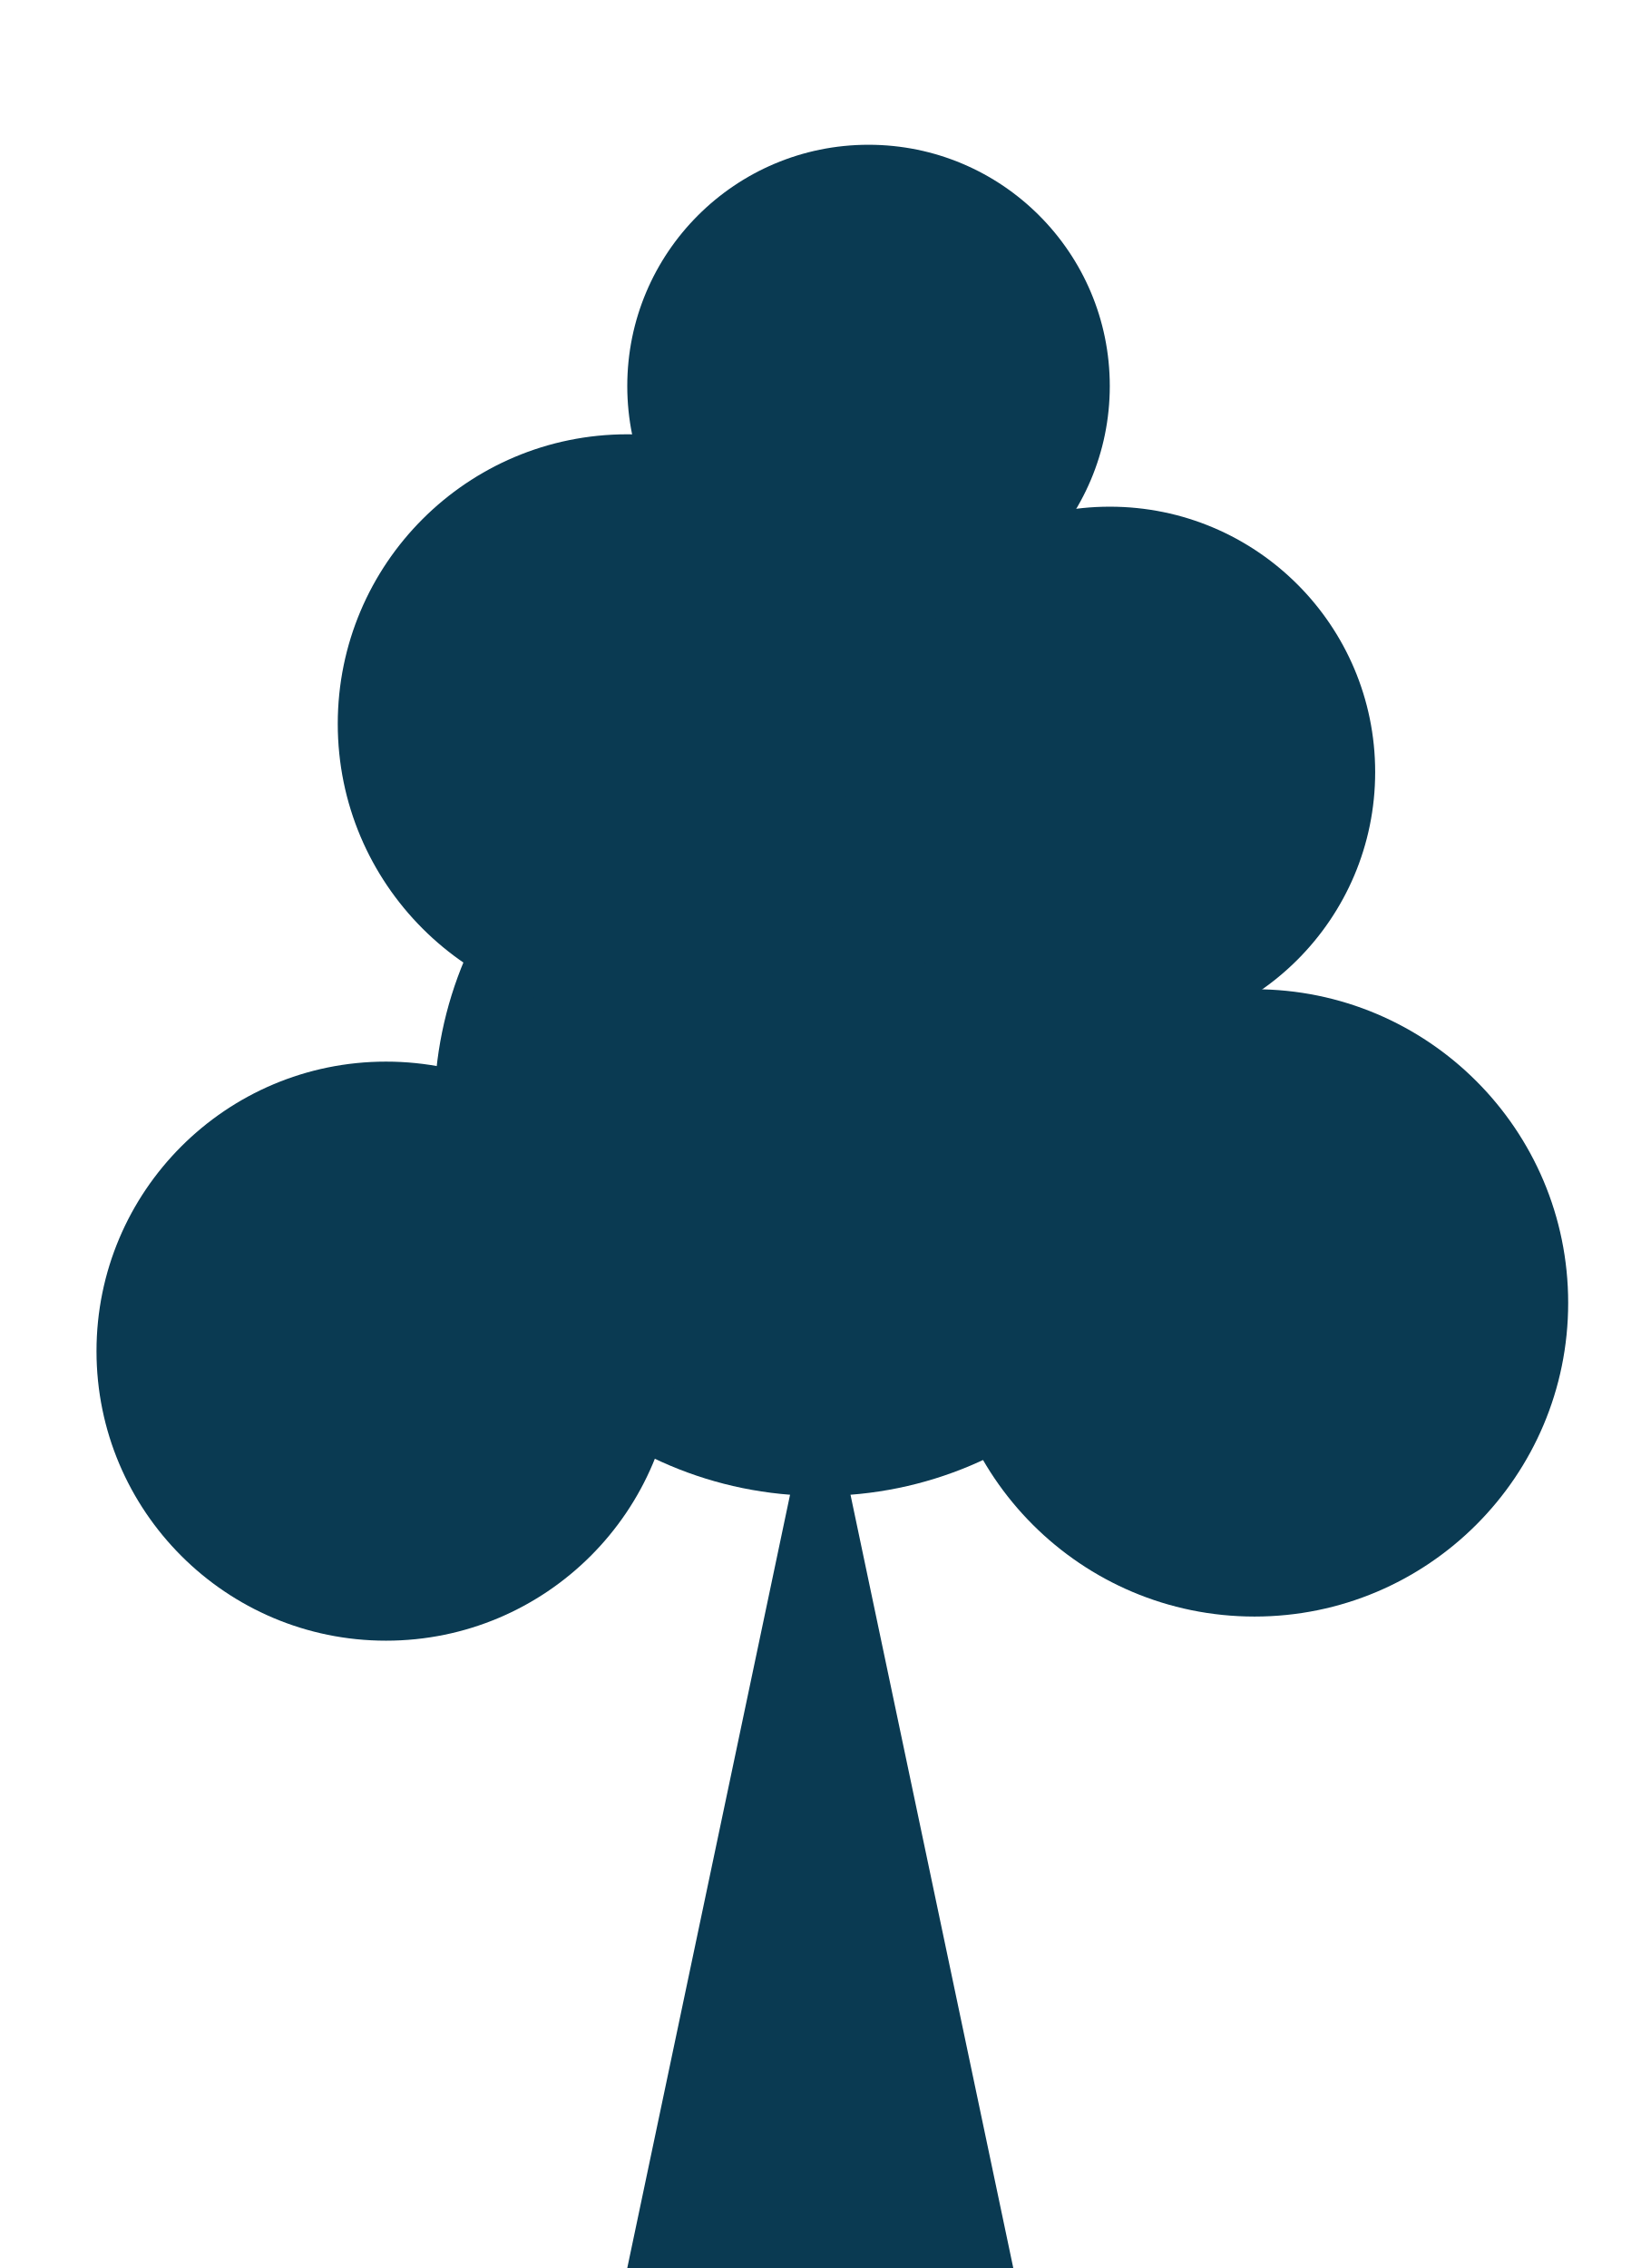
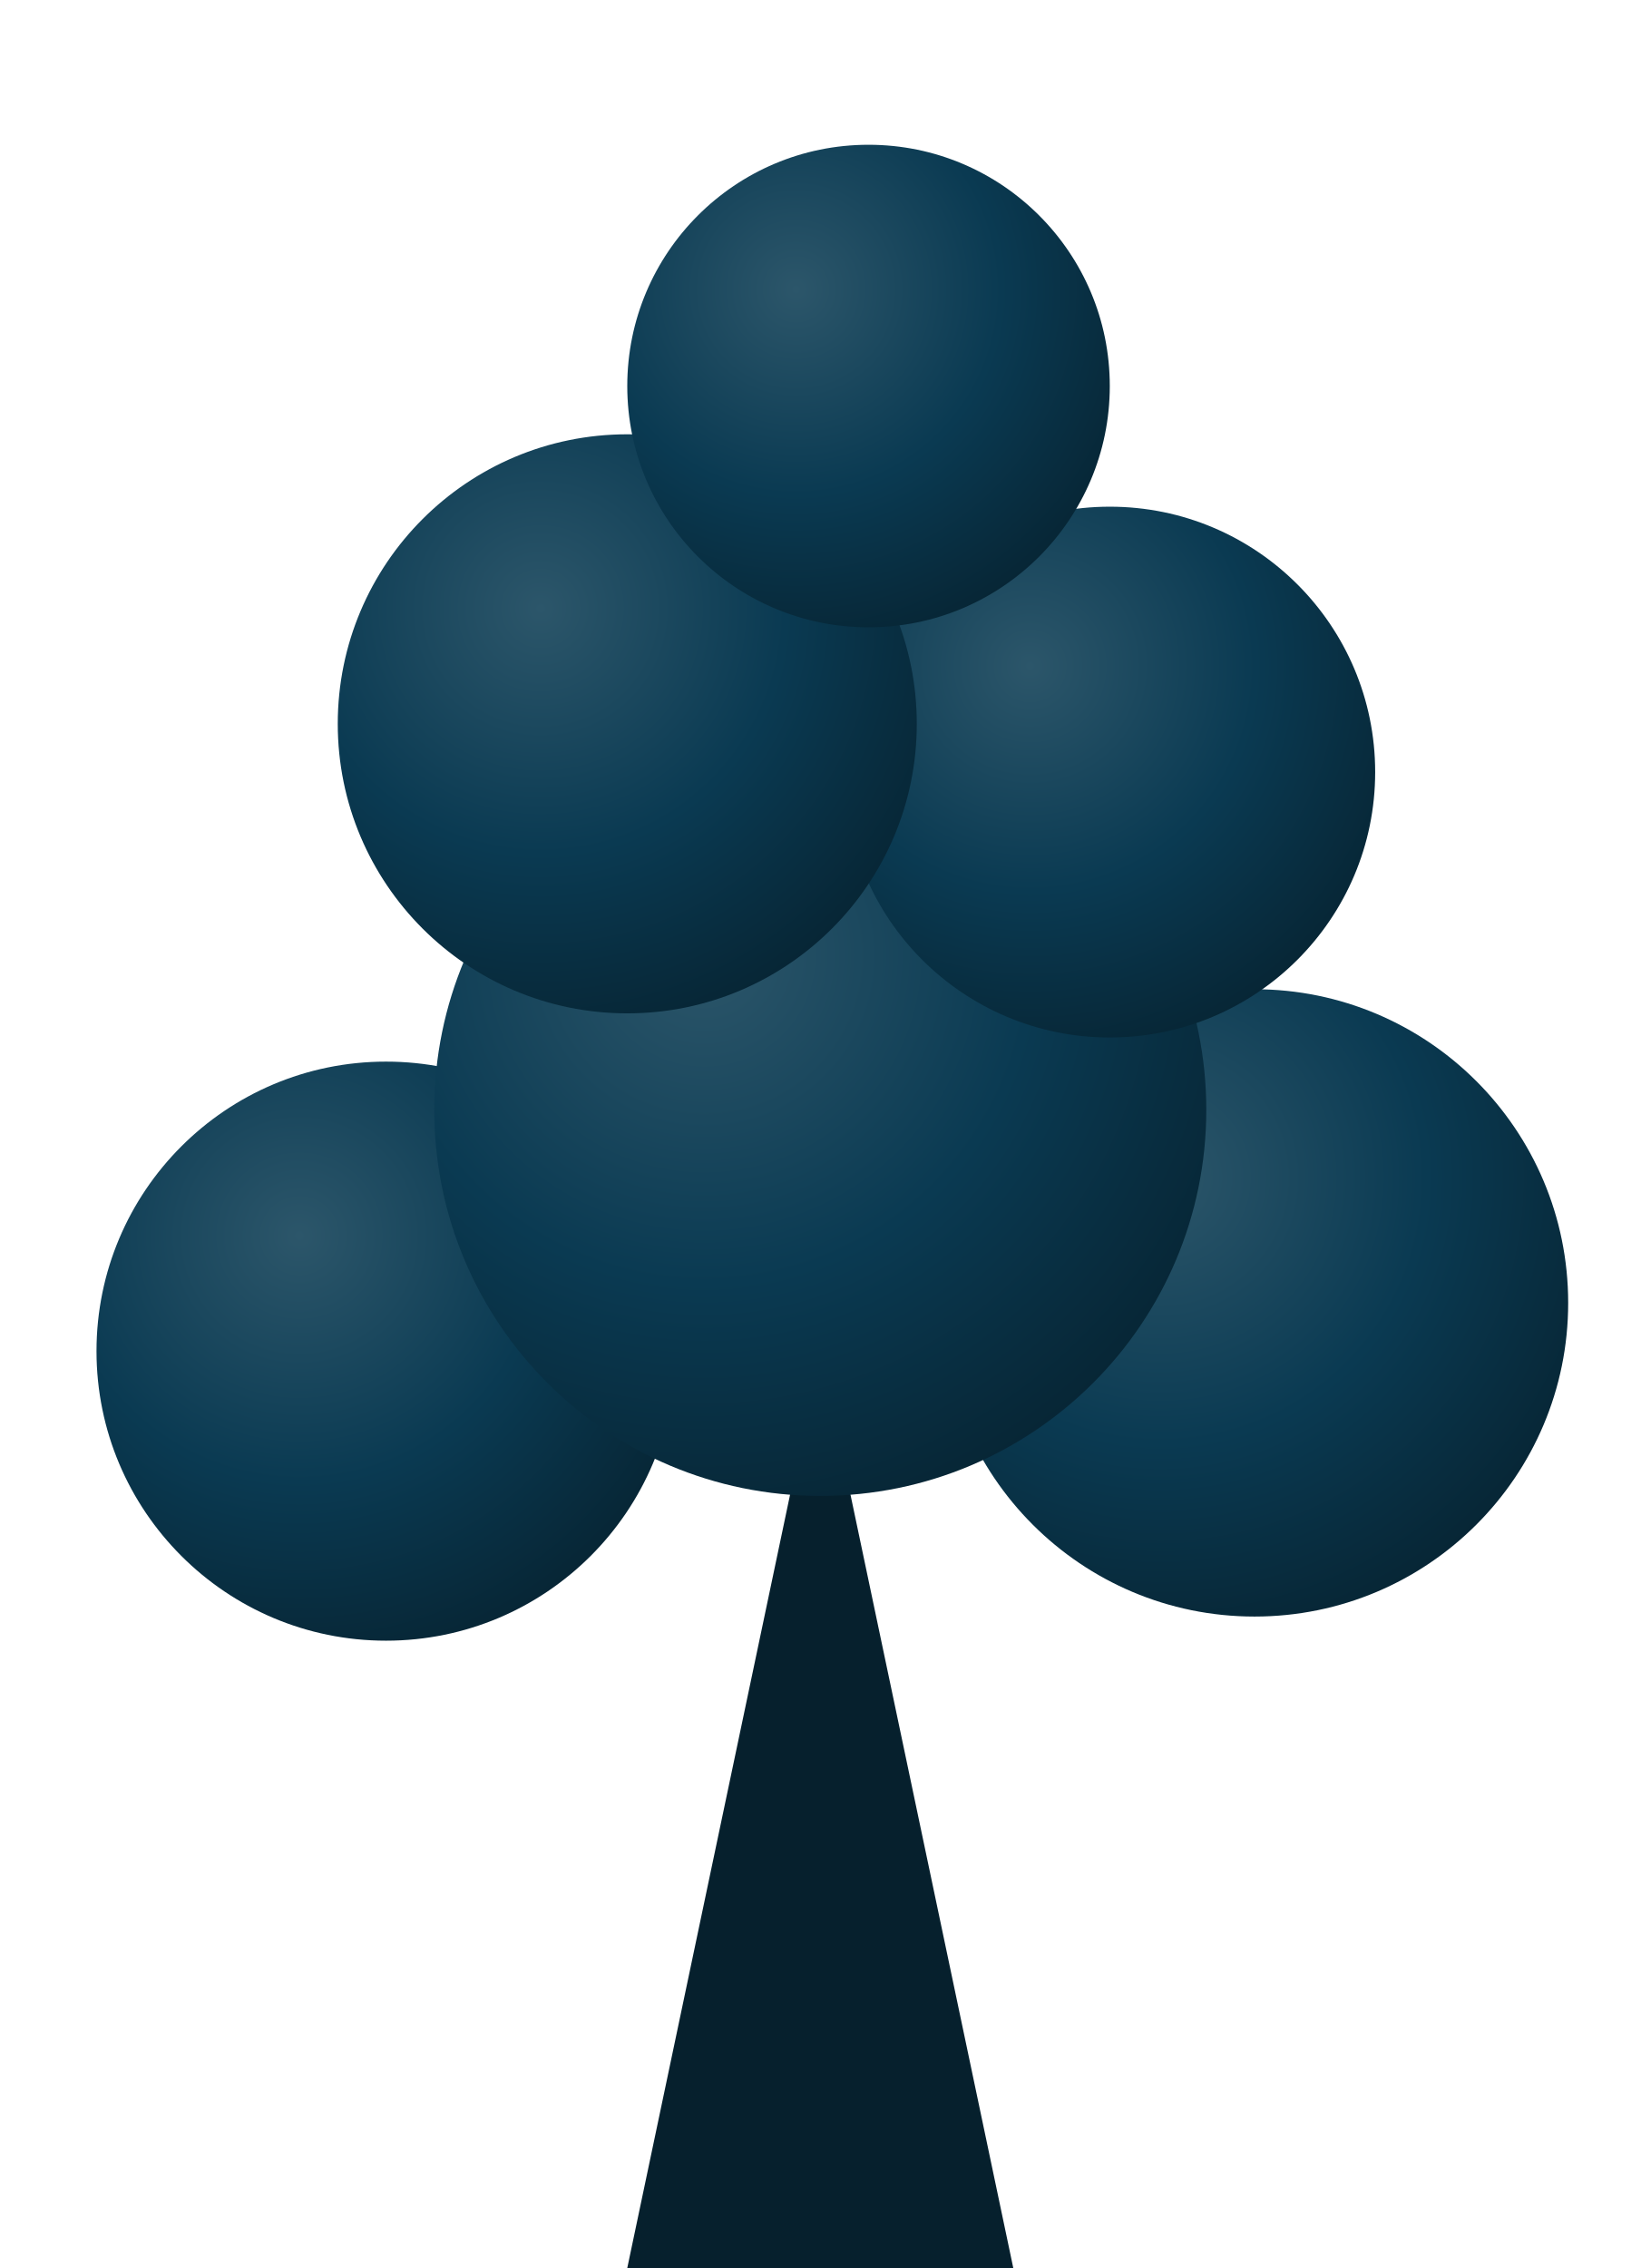
<svg xmlns="http://www.w3.org/2000/svg" viewBox="142 206 68 94">
-   <g fill="#0a3a52">
-     <path d="M168 300 L176 262 L184 300 Z" />
-     <circle cx="176" cy="252" r="16" />
-     <circle cx="158" cy="262" r="12" />
-     <circle cx="194" cy="260" r="13" />
-     <circle cx="168" cy="236" r="12" />
-     <circle cx="188" cy="238" r="11" />
-     <circle cx="178" cy="222" r="10" />
-   </g>
+   <defs>
+     <radialGradient id="g" cx="0.35" cy="0.3" r="0.85">
+       <stop offset="0" stop-color="#2c566a" />
+       <stop offset="0.5" stop-color="#0a3a52" />
+       <stop offset="1" stop-color="#06202d" />
+     </radialGradient>
+   </defs>
+   <path d="M168 300 L176 262 L184 300 Z" fill="#06202d" />
+   <circle cx="158" cy="262" r="12" fill="url(#g)" />
+   <circle cx="194" cy="260" r="13" fill="url(#g)" />
+   <circle cx="176" cy="252" r="16" fill="url(#g)" />
+   <circle cx="188" cy="238" r="11" fill="url(#g)" />
+   <circle cx="168" cy="236" r="12" fill="url(#g)" />
+   <circle cx="178" cy="222" r="10" fill="url(#g)" />
</svg>
